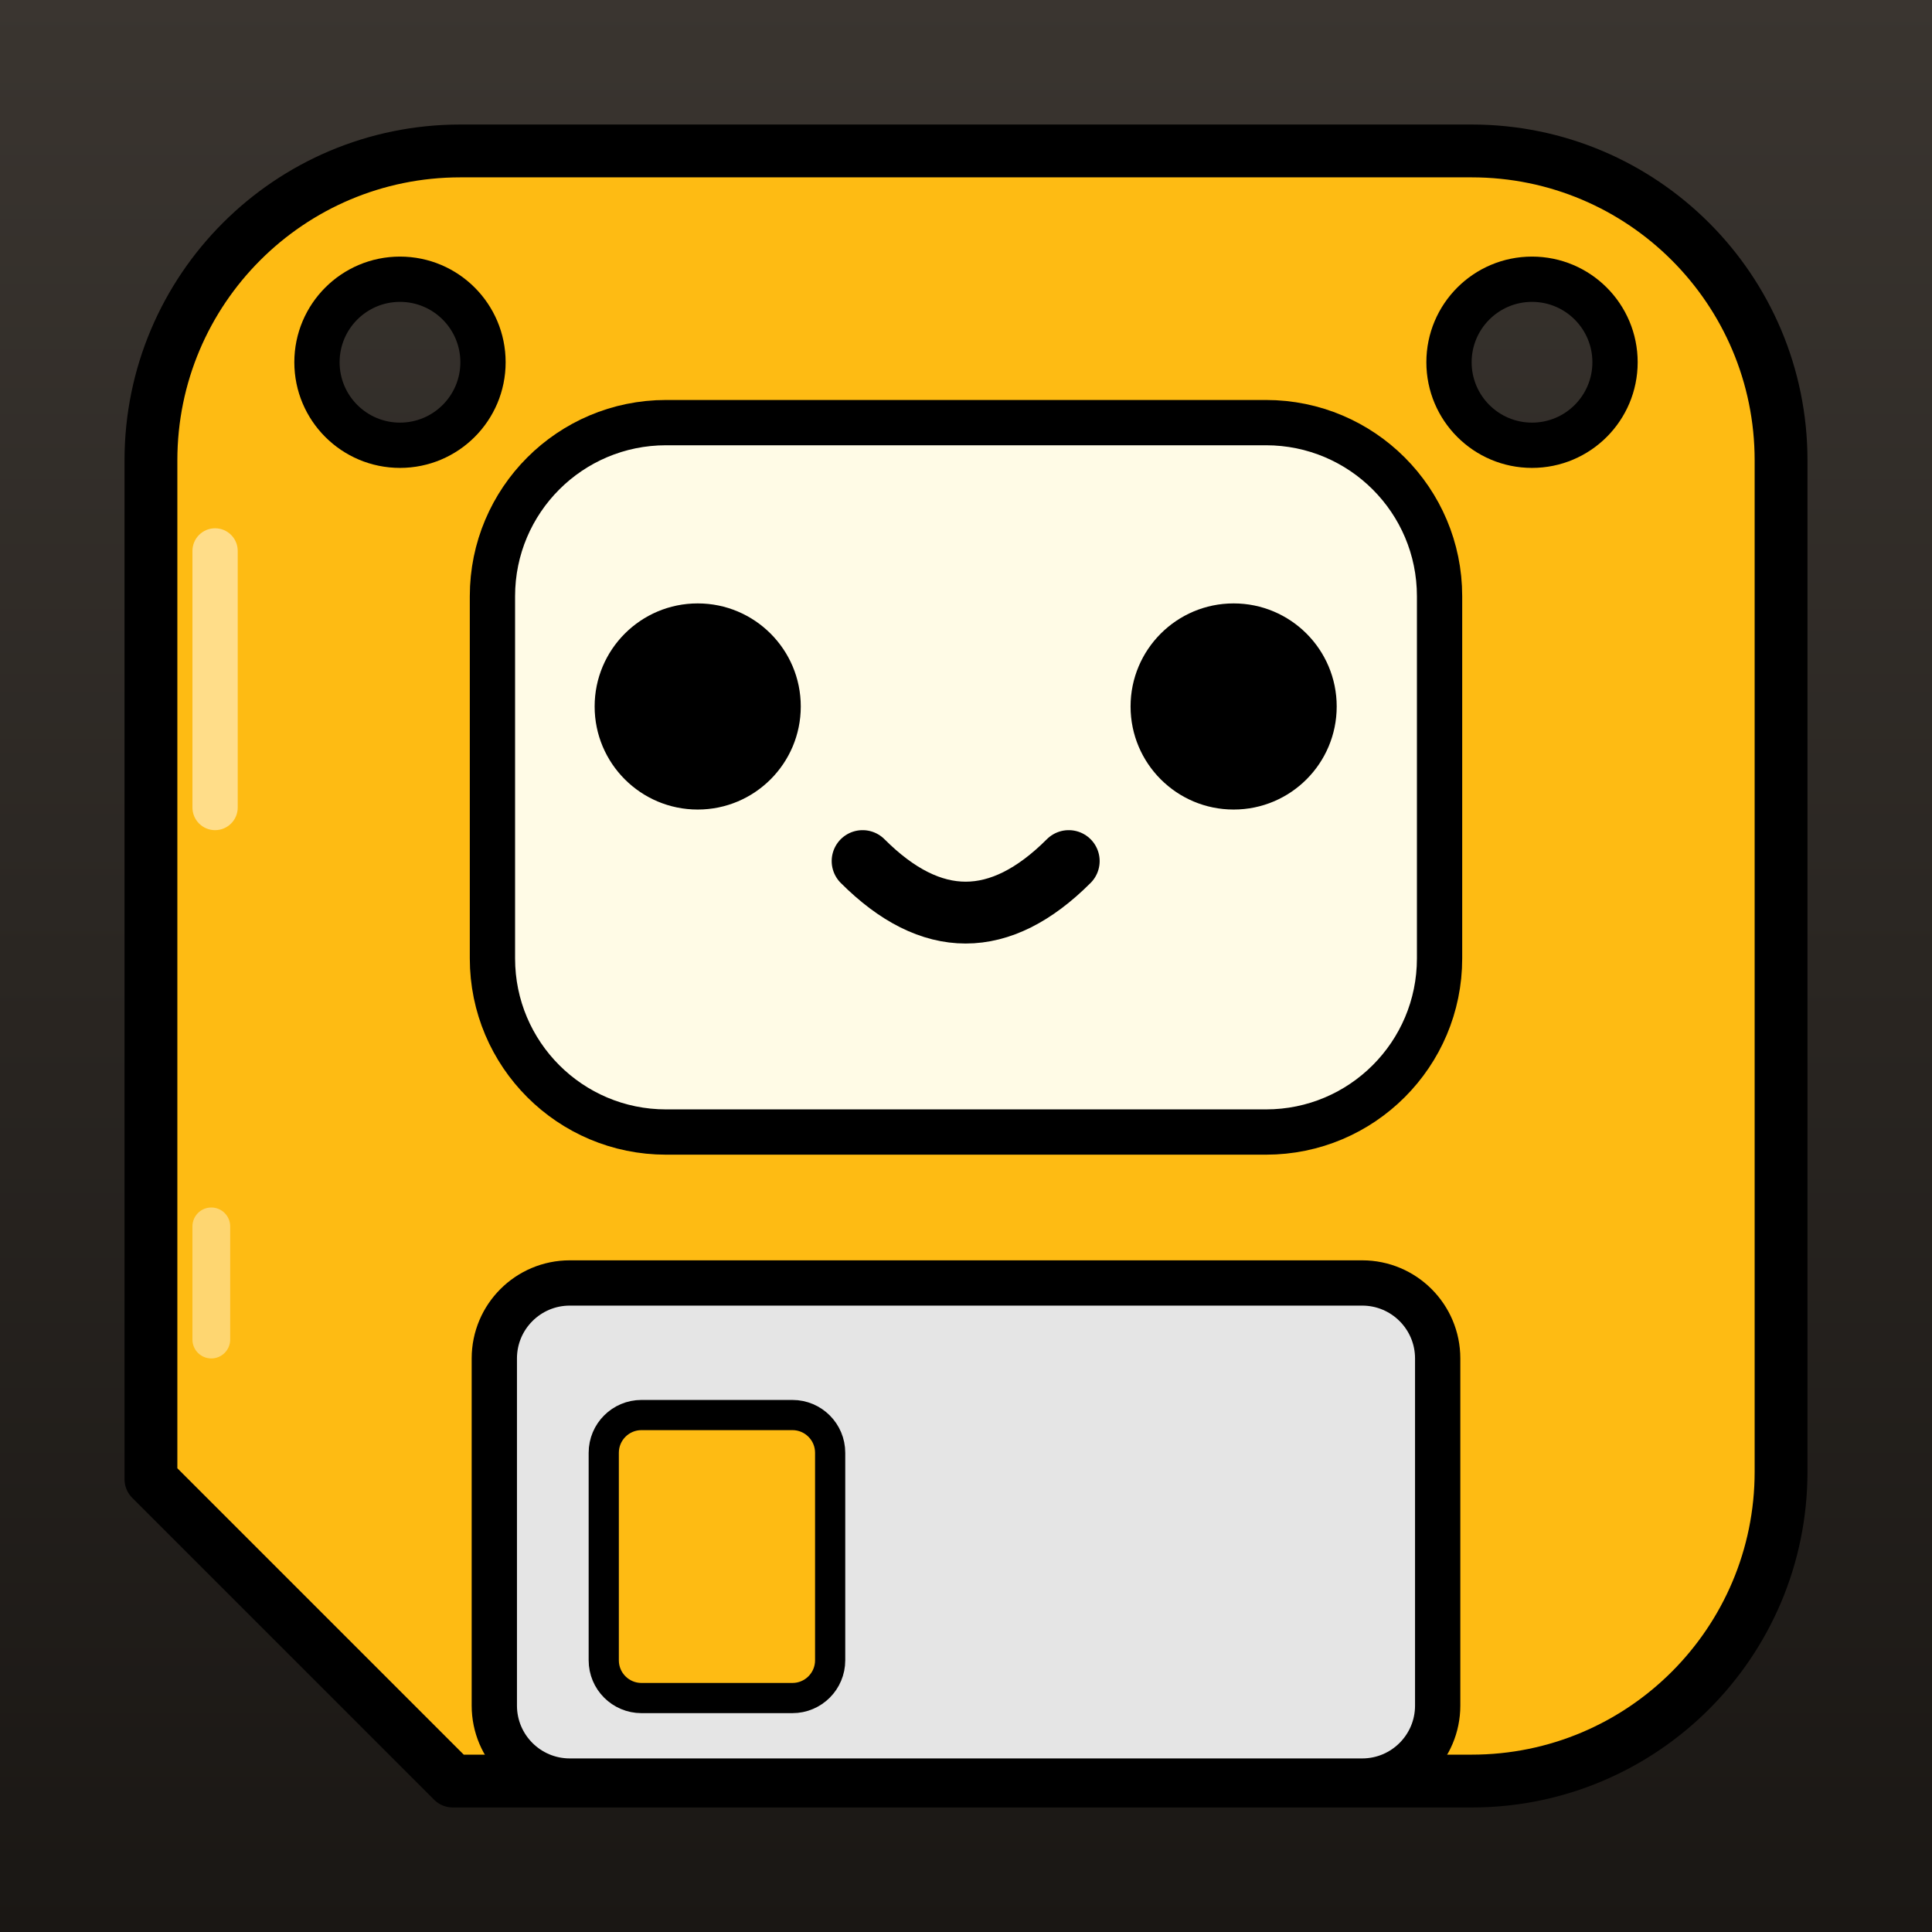
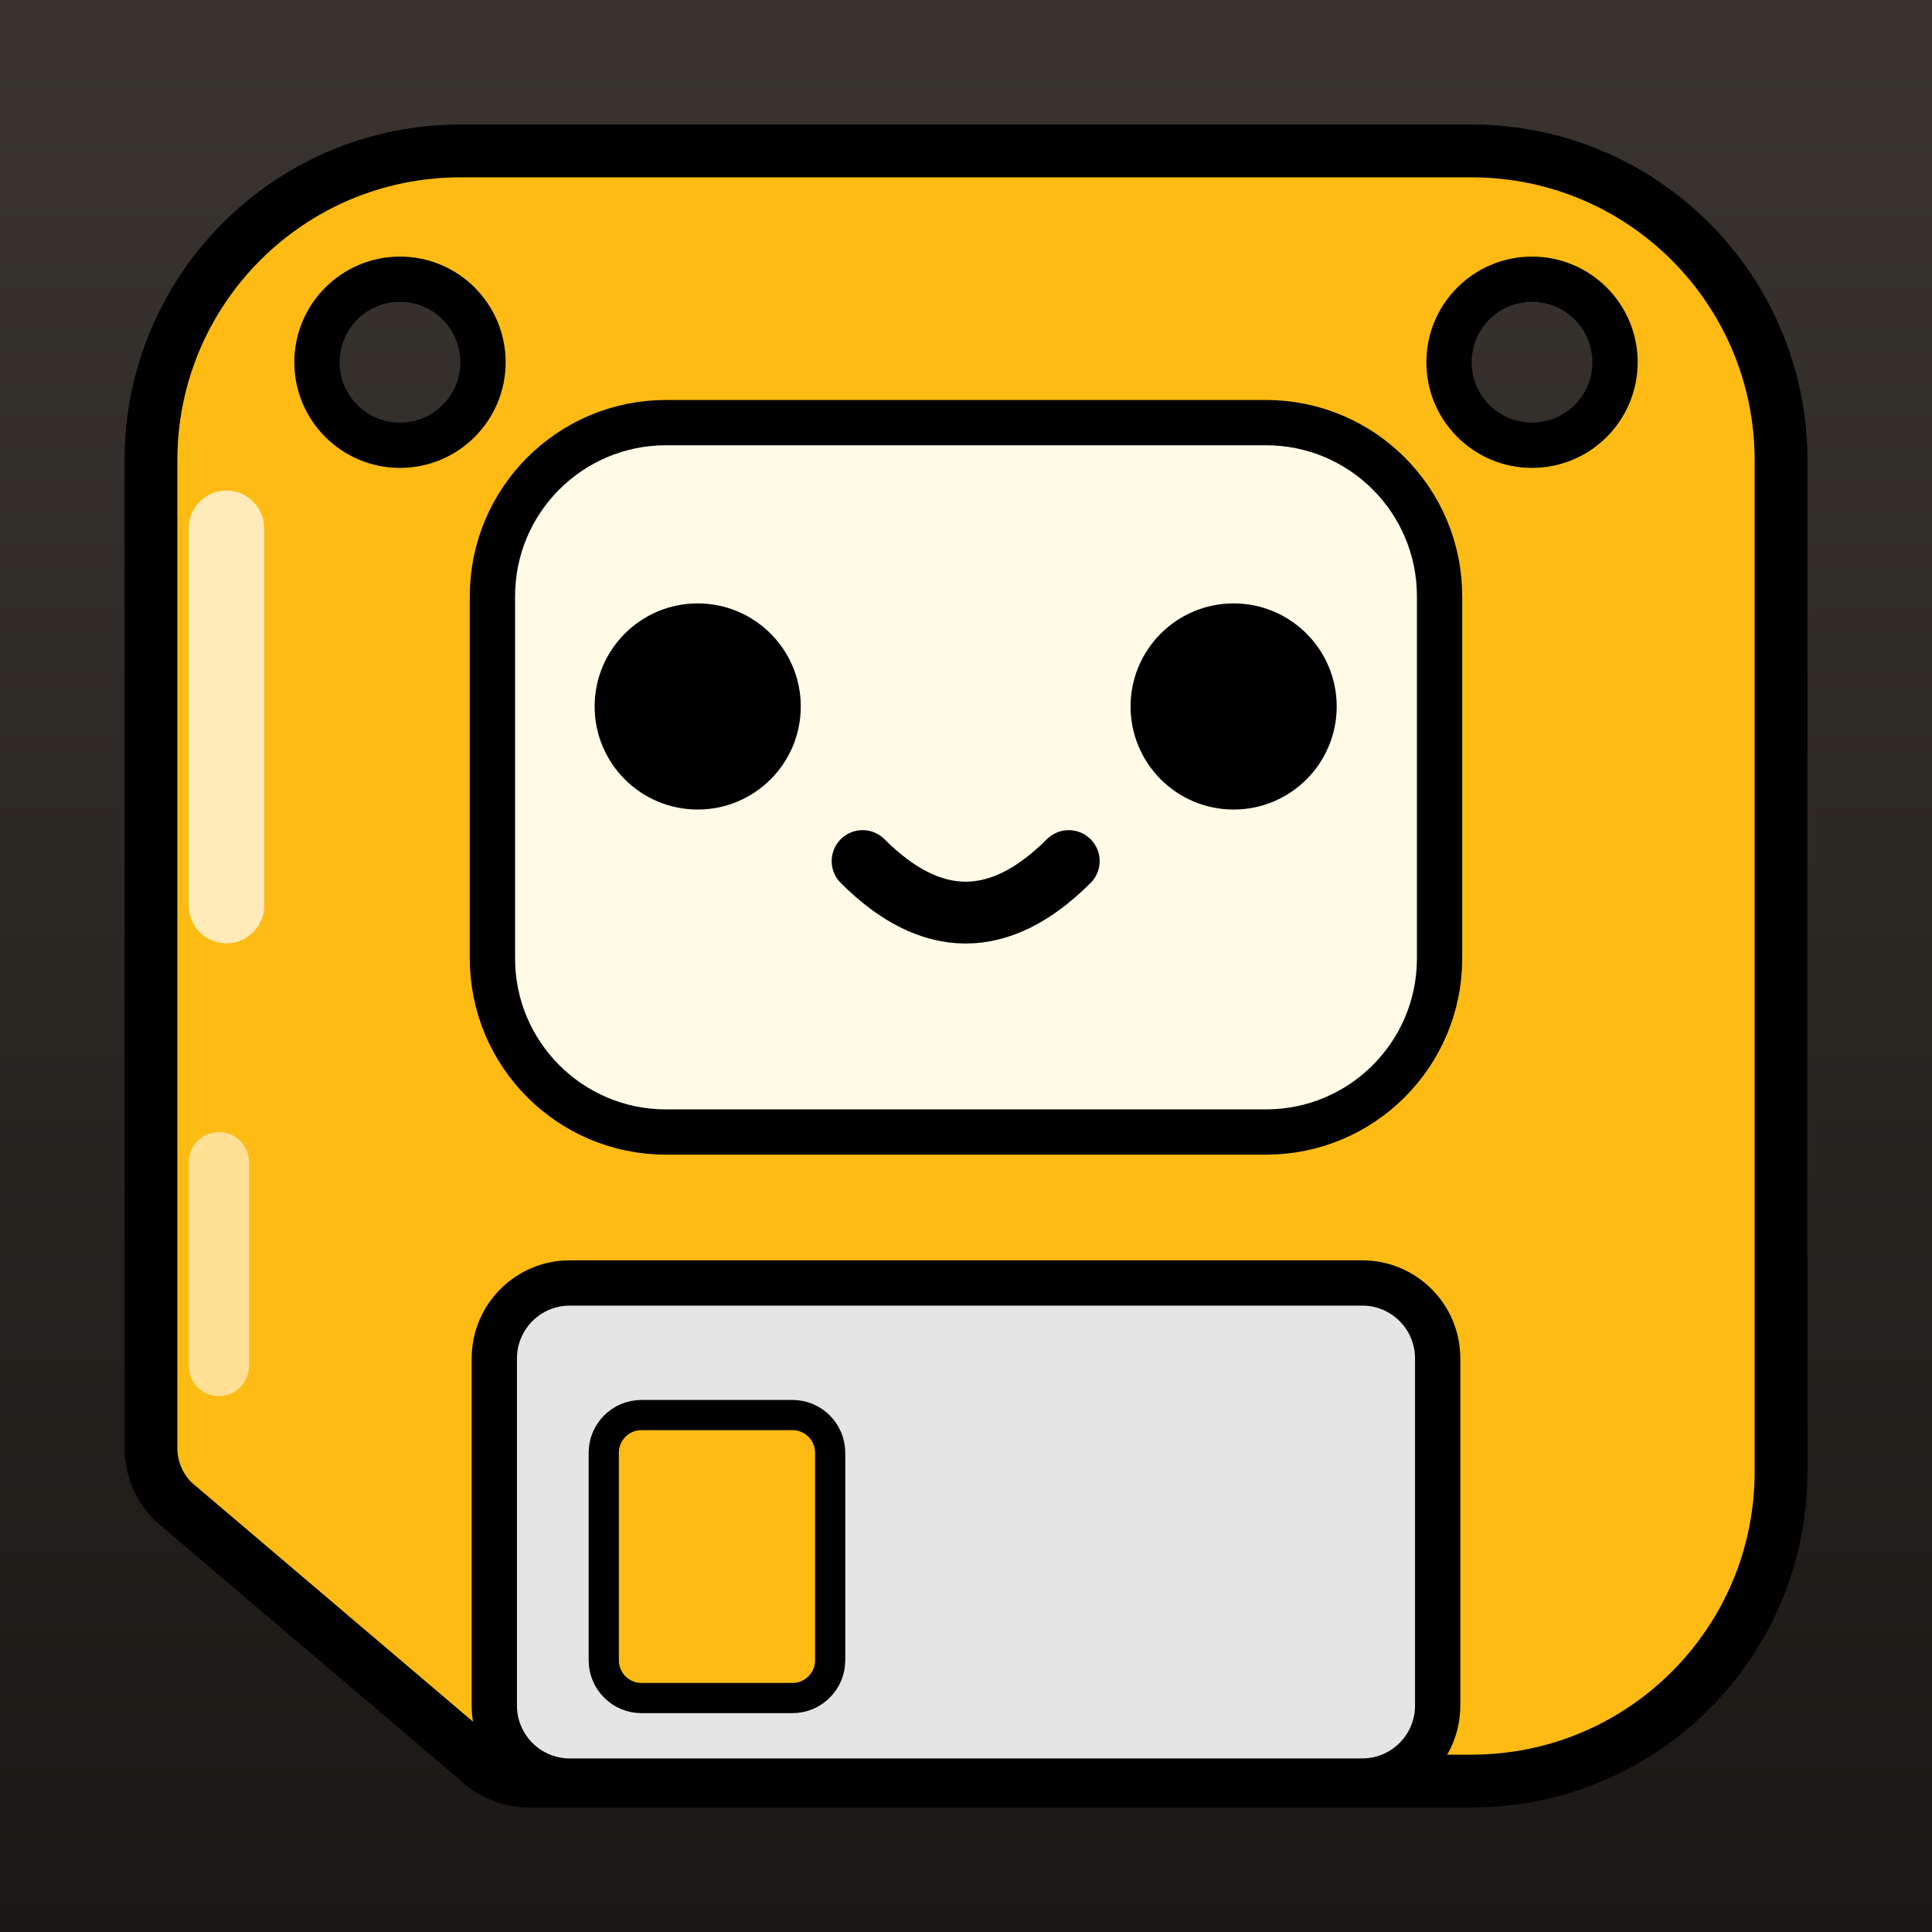
<svg xmlns="http://www.w3.org/2000/svg" width="512" height="512" viewBox="0 0 512 512" version="1.1" id="svg10">
  <defs id="defs10">
    <mask id="hole-mask">
      <rect x="0" y="0" width="512" height="512" fill="white" />
      <circle cx="106" cy="96" r="22" fill="black" />
      <circle cx="406" cy="96" r="22" fill="black" />
    </mask>
    <linearGradient id="bg-gradient" x1="0" y1="0" x2="0" y2="1">
      <stop offset="0%" stop-color="#3a3530" />
      <stop offset="100%" stop-color="#1a1714" />
    </linearGradient>
  </defs>
  <rect x="0" y="0" width="512" height="512" fill="url(#bg-gradient)" id="background" />
-   <path d="M122,40 H390 A82,82 0 0 1 472,122 V390 A82,82 0 0 1 390,472 H120 L40,392 V122 A82,82 0 0 1 122,40 Z" fill="#FFD700" stroke="#000000" stroke-width="14" stroke-linejoin="round" id="path1" style="fill:#febb13;fill-opacity:1" mask="url(#hole-mask)" />
-   <rect x="51" y="140" width="12" height="80" rx="6" fill="#ffffff" fill-opacity="0.5" id="rect1" />
-   <rect x="51" y="320" width="10" height="40" rx="5" fill="#ffffff" fill-opacity="0.4" id="rect2" />
+   <path d="M122,40 H390 A82,82 0 0 1 472,122 V390 A82,82 0 0 1 390,472 H140 A20,20 0 0 1 126,466 L46,398 A20,20 0 0 1 40,384 V122 A82,82 0 0 1 122,40 Z" fill="#FFD700" stroke="#000000" stroke-width="14" stroke-linejoin="round" id="path1" style="fill:#febb13;fill-opacity:1" mask="url(#hole-mask)" />
+   <rect x="50" y="130" width="20" height="120" rx="10" fill="#ffffff" fill-opacity="0.7" id="rect2" />
+   <rect x="50" y="300" width="16" height="70" rx="8" fill="#ffffff" fill-opacity="0.55" id="rect3" />
  <circle cx="106" cy="96" r="22" fill="none" stroke="#000000" stroke-width="12" id="hole-left" />
  <circle cx="406" cy="96" r="22" fill="none" stroke="#000000" stroke-width="12" id="hole-right" />
  <rect x="130.502" y="112" width="250.996" height="188" rx="46" fill="#fffbe6" stroke="#000000" stroke-width="12" id="rect5" />
  <rect x="131" y="340" width="250" height="132" rx="20" fill="#E5E5E5" stroke="#000000" stroke-width="12" id="rect9" />
  <rect x="160" y="375" width="60" height="75" rx="10" fill="#FFD700" stroke="#000000" stroke-width="8" id="rect10" style="fill:#febb13;fill-opacity:1" />
  <g id="g1" transform="matrix(0.816445,0,0,0.816445,46.57292,47.46491)">
    <circle cx="169.425" cy="171.179" r="33.454" fill="#000000" id="circle8" style="stroke-width:3.345" />
    <circle cx="343.383" cy="171.179" r="33.454" fill="#000000" id="circle9" style="stroke-width:3.345" />
    <path d="m 222.95,221.359 q 33.454,33.454 66.907,0" fill="none" stroke-width="20.072" stroke-linecap="round" stroke="#000000" id="path9" />
  </g>
</svg>
